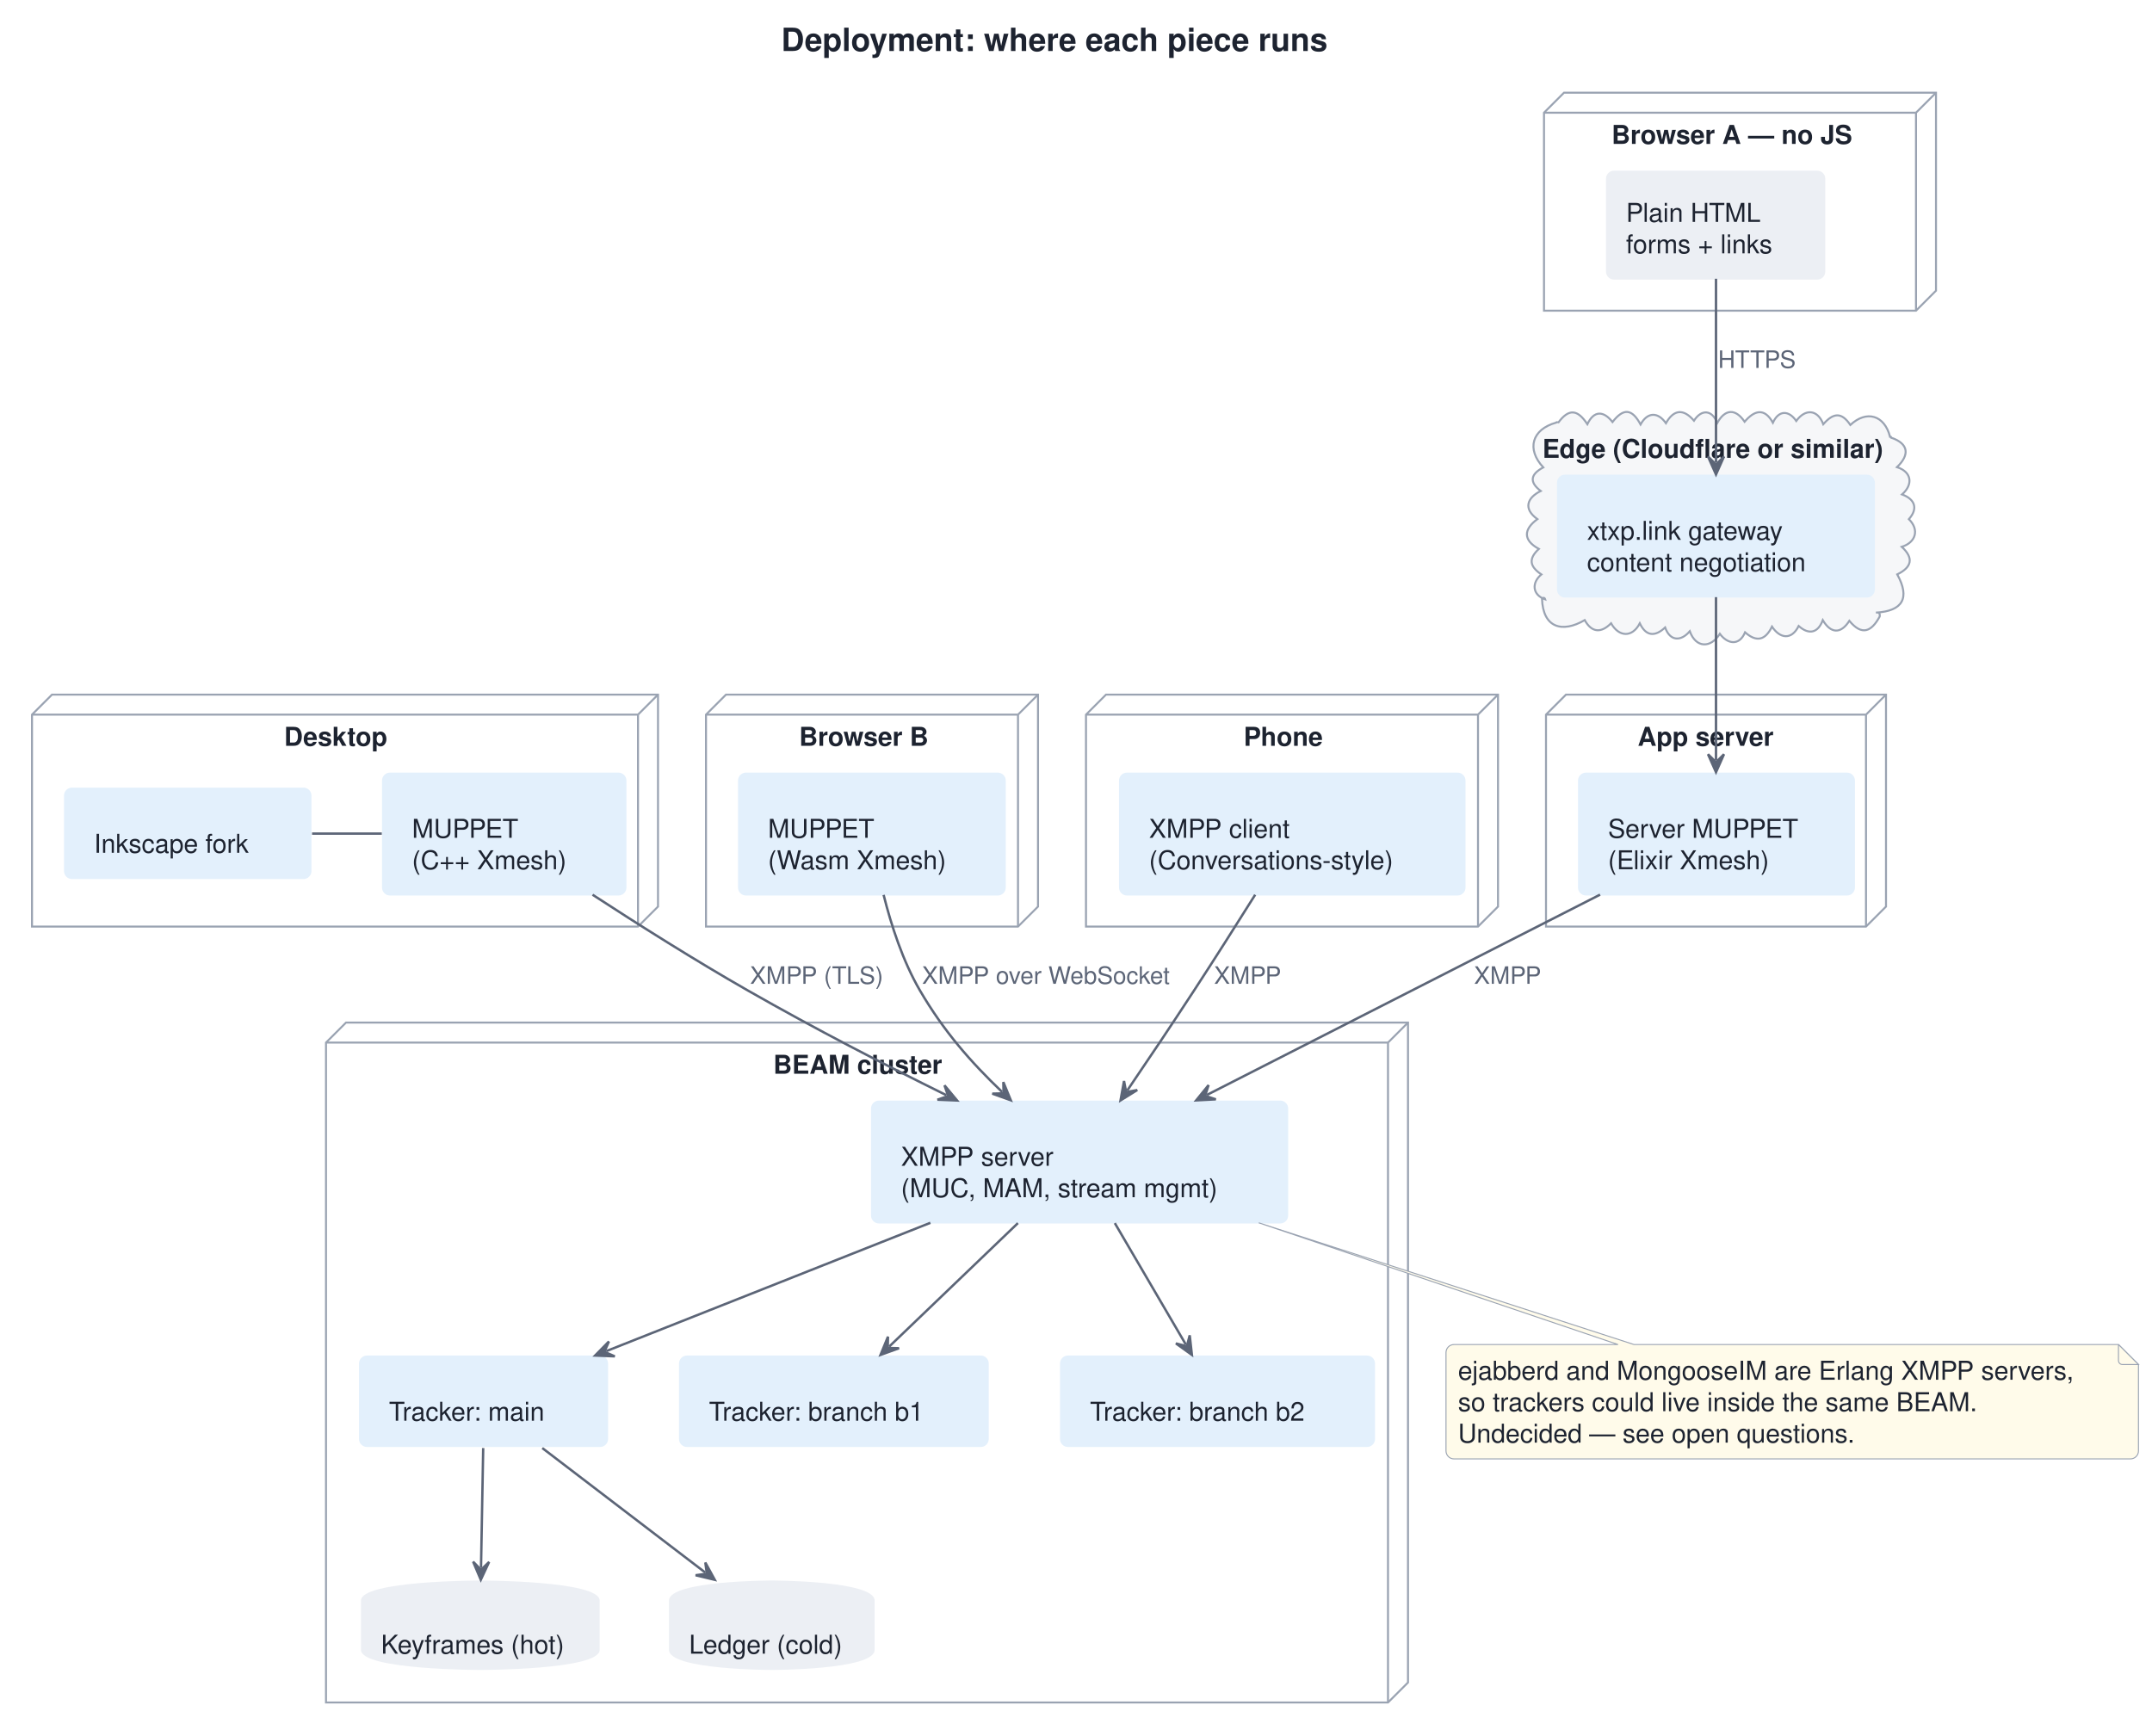
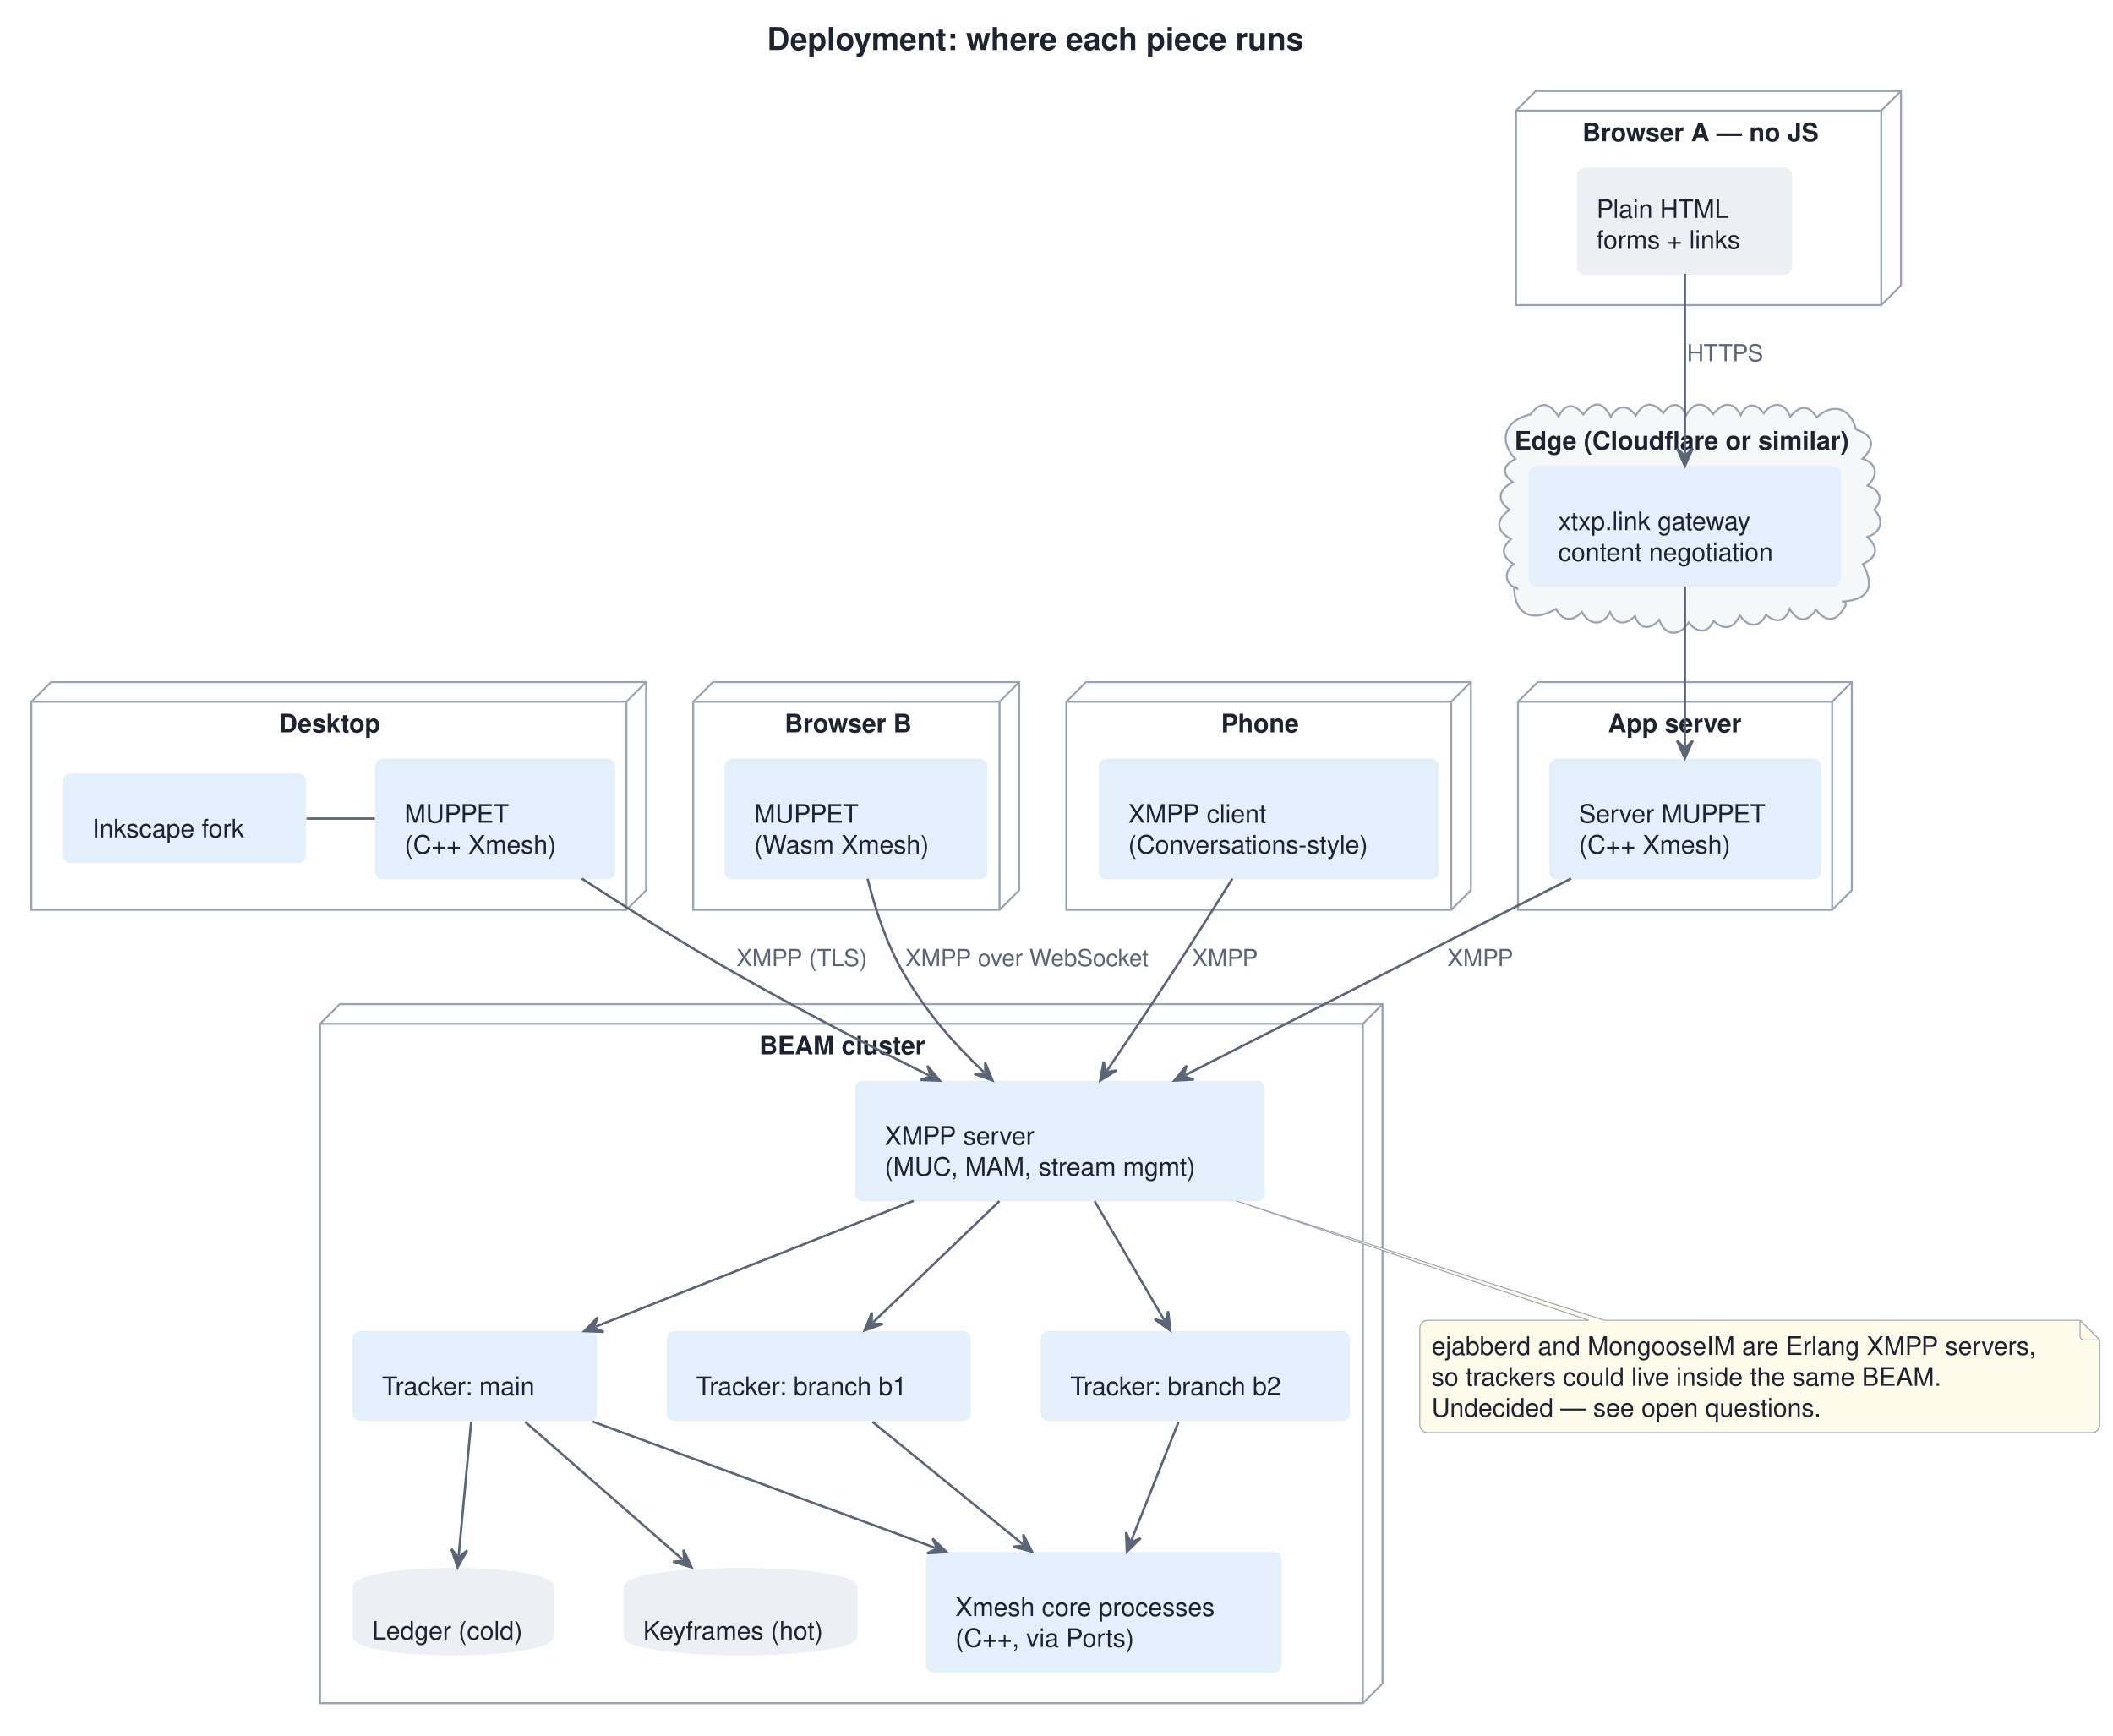
- <svg xmlns="http://www.w3.org/2000/svg" contentStyleType="text/css" data-diagram-type="DESCRIPTION" height="868px" preserveAspectRatio="none" style="width:1076px;height:868px;" version="1.1" viewBox="0 0 1076 868" width="1076px" zoomAndPan="magnify">
+ <svg xmlns="http://www.w3.org/2000/svg" contentStyleType="text/css" data-diagram-type="DESCRIPTION" height="884px" preserveAspectRatio="none" style="width:1076px;height:884px;" version="1.1" viewBox="0 0 1076 884" width="1076px" zoomAndPan="magnify">
  <defs />
  <g>
    <g class="title" data-source-line="2">
      <text fill="#1D2330" font-family="Helvetica" font-size="16" font-weight="bold" lengthAdjust="spacing" textLength="281.039" x="390.598" y="25.5">Deployment: where each piece runs</text>
    </g>
    <g class="cluster" data-entity="Desktop" data-source-line="4" data-uid="ent0002" id="cluster_Desktop">
      <polygon fill="none" points="16,357.359,26,347.359,329,347.359,329,453.359,319,463.359,16,463.359,16,357.359" style="stroke:#9AA3B2;stroke-width:1;" />
      <line style="stroke:#9AA3B2;stroke-width:1;" x1="319" x2="329" y1="357.359" y2="347.359" />
      <line style="stroke:#9AA3B2;stroke-width:1;" x1="16" x2="319" y1="357.359" y2="357.359" />
      <line style="stroke:#9AA3B2;stroke-width:1;" x1="319" x2="319" y1="357.359" y2="463.359" />
      <text fill="#1D2330" font-family="Helvetica" font-size="13" font-weight="bold" lengthAdjust="spacing" textLength="52.882" x="142.059" y="372.953">Desktop</text>
    </g>
    <g class="cluster" data-entity="Browser A . no JS" data-source-line="10" data-uid="ent0006" id="cluster_Browser A . no JS">
      <polygon fill="none" points="772,56.359,782,46.359,968,46.359,968,145.359,958,155.359,772,155.359,772,56.359" style="stroke:#9AA3B2;stroke-width:1;" />
      <line style="stroke:#9AA3B2;stroke-width:1;" x1="958" x2="968" y1="56.359" y2="46.359" />
      <line style="stroke:#9AA3B2;stroke-width:1;" x1="772" x2="958" y1="56.359" y2="56.359" />
      <line style="stroke:#9AA3B2;stroke-width:1;" x1="958" x2="958" y1="56.359" y2="155.359" />
      <text fill="#1D2330" font-family="Helvetica" font-size="13" font-weight="bold" lengthAdjust="spacing" textLength="120.434" x="805.783" y="71.953">Browser A — no JS</text>
    </g>
    <g class="cluster" data-entity="Browser B" data-source-line="14" data-uid="ent0008" id="cluster_Browser B">
      <polygon fill="none" points="353,357.359,363,347.359,519,347.359,519,453.359,509,463.359,353,463.359,353,357.359" style="stroke:#9AA3B2;stroke-width:1;" />
      <line style="stroke:#9AA3B2;stroke-width:1;" x1="509" x2="519" y1="357.359" y2="347.359" />
      <line style="stroke:#9AA3B2;stroke-width:1;" x1="353" x2="509" y1="357.359" y2="357.359" />
      <line style="stroke:#9AA3B2;stroke-width:1;" x1="509" x2="509" y1="357.359" y2="463.359" />
      <text fill="#1D2330" font-family="Helvetica" font-size="13" font-weight="bold" lengthAdjust="spacing" textLength="64.918" x="399.541" y="372.953">Browser B</text>
    </g>
    <g class="cluster" data-entity="Phone" data-source-line="18" data-uid="ent0010" id="cluster_Phone">
      <polygon fill="none" points="543,357.359,553,347.359,749,347.359,749,453.359,739,463.359,543,463.359,543,357.359" style="stroke:#9AA3B2;stroke-width:1;" />
      <line style="stroke:#9AA3B2;stroke-width:1;" x1="739" x2="749" y1="357.359" y2="347.359" />
      <line style="stroke:#9AA3B2;stroke-width:1;" x1="543" x2="739" y1="357.359" y2="357.359" />
      <line style="stroke:#9AA3B2;stroke-width:1;" x1="739" x2="739" y1="357.359" y2="463.359" />
      <text fill="#1D2330" font-family="Helvetica" font-size="13" font-weight="bold" lengthAdjust="spacing" textLength="40.327" x="621.837" y="372.953">Phone</text>
    </g>
    <g class="cluster" data-entity="Edge .Cloudflare or similar." data-source-line="22" data-uid="ent0012" id="cluster_Edge .Cloudflare or similar.">
      <path d="M779.006,211.52 C784.462,204.033 788.842,204.757 793.679,212.131 C796.996,205.13 801.834,205.382 806.247,211.042 C811.792,203.874 816.056,204.377 820.277,212.275 C823.712,206.004 828.914,205.854 832.963,211.627 C836.943,204.575 841.843,204.35 846.989,210.377 C850.742,204.467 856.136,204.869 858.603,211.561 C862.499,204.437 867.743,204.16 872.31,210.898 C877.062,205.297 882.161,203.615 886.446,211.391 C889.323,205.066 894.362,205.024 898.13,210.511 C902.594,204.282 908.837,204.638 911.639,212.145 C916.515,206.582 920.622,205.748 925.168,212.507 C933.326,204.903 942.253,207.629 945,218.359 C945.417,218.246 945.593,218.455 945.569,218.851 C954.486,221.896 954.842,227.526 948.495,233.599 C956.045,236.033 956.571,242.403 951.014,247.255 C957.343,249.543 959.263,254.232 954.438,259.61 C959.853,264.966 957.862,271.281 950.88,273.451 C957.092,279.168 955.81,283.719 948.617,287.235 C955.145,299.072 951.371,305.57 938,306.359 C939.598,305.974 940.084,306.961 939.843,308.311 C935.722,315.915 930.935,318.064 924.67,310.45 C920.374,317.221 915.346,316.8 911.392,310.112 C908.987,316.595 904.423,317.578 899.34,313.039 C895.727,320.295 889.919,319.3 885.998,313.349 C882.689,320.096 878.362,321.365 872.534,316.196 C869.577,323.281 863.603,321.986 859.926,316.944 C855.469,324.175 847.991,324.249 844.889,315.656 C840.545,320.805 835.059,320.804 832.563,313.784 C827.567,318.469 823.026,318.322 819.898,311.693 C816.067,319.079 809.352,318.51 805.536,311.678 C800.632,316.648 795.895,316.495 792.355,310.097 C781.221,316.616 771.455,314.079 771,299.359 C771.627,298.734 772.342,298.842 772.605,299.743 C766.037,297.435 765.765,291.325 770.693,287.257 C764.905,283.346 764.012,279.507 769.431,274.488 C761.42,270.153 761.754,264.675 768.692,259.599 C761.556,254.467 763.425,248.989 770.362,245.526 C764.314,240.908 765.449,237.023 771.645,233.737 C763.071,224.526 766.001,214.728 778,211.359 C778.419,210.925 778.737,211.015 779.006,211.52" fill="#F6F7F9" style="stroke:#9AA3B2;stroke-width:1;" />
      <text fill="#1D2330" font-family="Helvetica" font-size="13" font-weight="bold" lengthAdjust="spacing" textLength="173.589" x="771.205" y="228.953">Edge (Cloudflare or similar)</text>
    </g>
    <g class="cluster" data-entity="App server" data-source-line="26" data-uid="ent0014" id="cluster_App server">
      <polygon fill="none" points="773,357.359,783,347.359,943,347.359,943,453.359,933,463.359,773,463.359,773,357.359" style="stroke:#9AA3B2;stroke-width:1;" />
      <line style="stroke:#9AA3B2;stroke-width:1;" x1="933" x2="943" y1="357.359" y2="347.359" />
      <line style="stroke:#9AA3B2;stroke-width:1;" x1="773" x2="933" y1="357.359" y2="357.359" />
      <line style="stroke:#9AA3B2;stroke-width:1;" x1="933" x2="933" y1="357.359" y2="463.359" />
      <text fill="#1D2330" font-family="Helvetica" font-size="13" font-weight="bold" lengthAdjust="spacing" textLength="70.326" x="818.837" y="372.953">App server</text>
    </g>
    <g class="cluster" data-entity="BEAM cluster" data-source-line="30" data-uid="ent0016" id="cluster_BEAM cluster">
-       <polygon fill="none" points="163,521.359,173,511.359,704,511.359,704,841.359,694,851.359,163,851.359,163,521.359" style="stroke:#9AA3B2;stroke-width:1;" />
+       <polygon fill="none" points="163,521.359,173,511.359,704,511.359,704,857.359,694,867.359,163,867.359,163,521.359" style="stroke:#9AA3B2;stroke-width:1;" />
      <line style="stroke:#9AA3B2;stroke-width:1;" x1="694" x2="704" y1="521.359" y2="511.359" />
      <line style="stroke:#9AA3B2;stroke-width:1;" x1="163" x2="694" y1="521.359" y2="521.359" />
-       <line style="stroke:#9AA3B2;stroke-width:1;" x1="694" x2="694" y1="521.359" y2="851.359" />
+       <line style="stroke:#9AA3B2;stroke-width:1;" x1="694" x2="694" y1="521.359" y2="867.359" />
      <text fill="#1D2330" font-family="Helvetica" font-size="13" font-weight="bold" lengthAdjust="spacing" textLength="85.738" x="386.631" y="536.953">BEAM cluster</text>
    </g>
    <g class="entity" data-entity="ink" data-source-line="5" data-uid="ent0003" id="entity_ink">
      <rect fill="#E3F0FC" height="45.73" rx="4" ry="4" width="123.726" x="32" y="393.859" />
      <rect fill="#E3F0FC" height="10" width="15" x="135.726" y="398.859" />
      <rect fill="#E3F0FC" height="2" width="4" x="133.726" y="400.859" />
      <rect fill="#E3F0FC" height="2" width="4" x="133.726" y="404.859" />
      <text fill="#1D2330" font-family="Helvetica" font-size="13" lengthAdjust="spacing" textLength="83.726" x="47" y="426.453">Inkscape fork</text>
    </g>
    <g class="entity" data-entity="m1" data-source-line="6" data-uid="ent0004" id="entity_m1">
      <rect fill="#E3F0FC" height="61.459" rx="4" ry="4" width="122.221" x="191" y="386.359" />
      <rect fill="#E3F0FC" height="10" width="15" x="293.221" y="391.359" />
      <rect fill="#E3F0FC" height="2" width="4" x="291.221" y="393.359" />
      <rect fill="#E3F0FC" height="2" width="4" x="291.221" y="397.359" />
      <text fill="#1D2330" font-family="Helvetica" font-size="13" lengthAdjust="spacing" textLength="54.228" x="206" y="418.953">MUPPET</text>
      <text fill="#1D2330" font-family="Helvetica" font-size="13" lengthAdjust="spacing" textLength="82.221" x="206" y="434.683">(C++ Xmesh)</text>
    </g>
    <g class="entity" data-entity="html" data-source-line="11" data-uid="ent0007" id="entity_html">
      <rect fill="#ECEFF4" height="54.459" rx="4" ry="4" width="109.638" x="803" y="85.359" />
      <polygon fill="#ECEFF4" points="895.638,90.359,895.638,104.359,907.638,104.359,907.638,96.359,901.638,90.359,895.638,90.359" />
      <line x1="901.638" x2="901.638" y1="90.359" y2="96.359" />
      <line x1="907.638" x2="901.638" y1="96.359" y2="96.359" />
      <text fill="#1D2330" font-family="Helvetica" font-size="13" lengthAdjust="spacing" textLength="70.383" x="813" y="110.953">Plain HTML</text>
      <text fill="#1D2330" font-family="Helvetica" font-size="13" lengthAdjust="spacing" textLength="79.638" x="813" y="126.683">forms + links</text>
    </g>
    <g class="entity" data-entity="m2" data-source-line="15" data-uid="ent0009" id="entity_m2">
      <rect fill="#E3F0FC" height="61.459" rx="4" ry="4" width="133.882" x="369" y="386.359" />
      <rect fill="#E3F0FC" height="10" width="15" x="482.882" y="391.359" />
      <rect fill="#E3F0FC" height="2" width="4" x="480.882" y="393.359" />
      <rect fill="#E3F0FC" height="2" width="4" x="480.882" y="397.359" />
      <text fill="#1D2330" font-family="Helvetica" font-size="13" lengthAdjust="spacing" textLength="54.228" x="384" y="418.953">MUPPET</text>
      <text fill="#1D2330" font-family="Helvetica" font-size="13" lengthAdjust="spacing" textLength="93.882" x="384" y="434.683">(Wasm Xmesh)</text>
    </g>
    <g class="entity" data-entity="phone" data-source-line="19" data-uid="ent0011" id="entity_phone">
      <rect fill="#E3F0FC" height="61.459" rx="4" ry="4" width="173.263" x="559.5" y="386.359" />
      <rect fill="#E3F0FC" height="10" width="15" x="712.763" y="391.359" />
      <rect fill="#E3F0FC" height="2" width="4" x="710.763" y="393.359" />
      <rect fill="#E3F0FC" height="2" width="4" x="710.763" y="397.359" />
      <text fill="#1D2330" font-family="Helvetica" font-size="13" lengthAdjust="spacing" textLength="74.109" x="574.5" y="418.953">XMPP client</text>
      <text fill="#1D2330" font-family="Helvetica" font-size="13" lengthAdjust="spacing" textLength="133.263" x="574.5" y="434.683">(Conversations-style)</text>
    </g>
    <g class="entity" data-entity="gw" data-source-line="23" data-uid="ent0013" id="entity_gw">
      <rect fill="#E3F0FC" height="61.459" rx="4" ry="4" width="158.93" x="778.5" y="237.359" />
      <rect fill="#E3F0FC" height="10" width="15" x="917.43" y="242.359" />
      <rect fill="#E3F0FC" height="2" width="4" x="915.43" y="244.359" />
      <rect fill="#E3F0FC" height="2" width="4" x="915.43" y="248.359" />
      <text fill="#1D2330" font-family="Helvetica" font-size="13" lengthAdjust="spacing" textLength="107.269" x="793.5" y="269.953">xtxp.link gateway</text>
      <text fill="#1D2330" font-family="Helvetica" font-size="13" lengthAdjust="spacing" textLength="118.93" x="793.5" y="285.683">content negotiation</text>
    </g>
    <g class="entity" data-entity="m3" data-source-line="27" data-uid="ent0015" id="entity_m3">
      <rect fill="#E3F0FC" height="61.459" rx="4" ry="4" width="138.477" x="789" y="386.359" />
      <rect fill="#E3F0FC" height="10" width="15" x="907.477" y="391.359" />
      <rect fill="#E3F0FC" height="2" width="4" x="905.477" y="393.359" />
      <rect fill="#E3F0FC" height="2" width="4" x="905.477" y="397.359" />
      <text fill="#1D2330" font-family="Helvetica" font-size="13" lengthAdjust="spacing" textLength="98.478" x="804" y="418.953">Server MUPPET</text>
-       <text fill="#1D2330" font-family="Helvetica" font-size="13" lengthAdjust="spacing" textLength="84.773" x="804" y="434.683">(Elixir Xmesh)</text>
+       <text fill="#1D2330" font-family="Helvetica" font-size="13" lengthAdjust="spacing" textLength="82.221" x="804" y="434.683">(C++ Xmesh)</text>
    </g>
    <g class="entity" data-entity="xs" data-source-line="31" data-uid="ent0017" id="entity_xs">
      <rect fill="#E3F0FC" height="61.459" rx="4" ry="4" width="208.587" x="435.5" y="550.359" />
      <rect fill="#E3F0FC" height="10" width="15" x="624.087" y="555.359" />
      <rect fill="#E3F0FC" height="2" width="4" x="622.087" y="557.359" />
      <rect fill="#E3F0FC" height="2" width="4" x="622.087" y="561.359" />
      <text fill="#1D2330" font-family="Helvetica" font-size="13" lengthAdjust="spacing" textLength="79.987" x="450.5" y="582.953">XMPP server</text>
      <text fill="#1D2330" font-family="Helvetica" font-size="13" lengthAdjust="spacing" textLength="168.587" x="450.5" y="598.683">(MUC, MAM, stream mgmt)</text>
    </g>
    <g class="entity" data-entity="t0" data-source-line="32" data-uid="ent0018" id="entity_t0">
      <rect fill="#E3F0FC" height="45.73" rx="4" ry="4" width="124.538" x="179.5" y="677.859" />
      <rect fill="#E3F0FC" height="10" width="15" x="284.038" y="682.859" />
      <rect fill="#E3F0FC" height="2" width="4" x="282.038" y="684.859" />
      <rect fill="#E3F0FC" height="2" width="4" x="282.038" y="688.859" />
      <text fill="#1D2330" font-family="Helvetica" font-size="13" lengthAdjust="spacing" textLength="84.538" x="194.5" y="710.453">Tracker: main</text>
    </g>
    <g class="entity" data-entity="t1" data-source-line="33" data-uid="ent0019" id="entity_t1">
      <rect fill="#E3F0FC" height="45.73" rx="4" ry="4" width="154.874" x="339.5" y="677.859" />
      <rect fill="#E3F0FC" height="10" width="15" x="474.373" y="682.859" />
      <rect fill="#E3F0FC" height="2" width="4" x="472.373" y="684.859" />
      <rect fill="#E3F0FC" height="2" width="4" x="472.373" y="688.859" />
      <text fill="#1D2330" font-family="Helvetica" font-size="13" lengthAdjust="spacing" textLength="114.874" x="354.5" y="710.453">Tracker: branch b1</text>
    </g>
    <g class="entity" data-entity="t2" data-source-line="34" data-uid="ent0020" id="entity_t2">
      <rect fill="#E3F0FC" height="45.73" rx="4" ry="4" width="157.514" x="530" y="677.859" />
      <rect fill="#E3F0FC" height="10" width="15" x="667.514" y="682.859" />
      <rect fill="#E3F0FC" height="2" width="4" x="665.514" y="684.859" />
      <rect fill="#E3F0FC" height="2" width="4" x="665.514" y="688.859" />
      <text fill="#1D2330" font-family="Helvetica" font-size="13" lengthAdjust="spacing" textLength="117.514" x="545" y="710.453">Tracker: branch b2</text>
    </g>
-     <g class="entity" data-entity="hot" data-source-line="35" data-uid="ent0021" id="entity_hot">
-       <path d="M180.5,800.359 C180.5,790.359 240.164,790.359 240.164,790.359 C240.164,790.359 299.828,790.359 299.828,800.359 L299.828,825.089 C299.828,835.089 240.164,835.089 240.164,835.089 C240.164,835.089 180.5,835.089 180.5,825.089 L180.5,800.359" fill="#ECEFF4" />
-       <path d="M180.5,800.359 C180.5,810.359 240.164,810.359 240.164,810.359 C240.164,810.359 299.828,810.359 299.828,800.359" fill="none" />
-       <text fill="#1D2330" font-family="Helvetica" font-size="13" lengthAdjust="spacing" textLength="99.328" x="190.5" y="826.953">Keyframes (hot)</text>
-     </g>
-     <g class="entity" data-entity="cold" data-source-line="36" data-uid="ent0022" id="entity_cold">
-       <path d="M334.5,800.359 C334.5,790.359 385.903,790.359 385.903,790.359 C385.903,790.359 437.305,790.359 437.305,800.359 L437.305,825.089 C437.305,835.089 385.903,835.089 385.903,835.089 C385.903,835.089 334.5,835.089 334.5,825.089 L334.5,800.359" fill="#ECEFF4" />
-       <path d="M334.5,800.359 C334.5,810.359 385.903,810.359 385.903,810.359 C385.903,810.359 437.305,810.359 437.305,800.359" fill="none" />
-       <text fill="#1D2330" font-family="Helvetica" font-size="13" lengthAdjust="spacing" textLength="82.805" x="344.5" y="826.953">Ledger (cold)</text>
-     </g>
-     <g class="entity" data-entity="GMN34" data-source-line="52" data-uid="ent0035" id="entity_GMN34">
+     <g class="entity" data-entity="core" data-source-line="35" data-uid="ent0021" id="entity_core">
+       <rect fill="#E3F0FC" height="61.459" rx="4" ry="4" width="181.21" x="471.5" y="790.359" />
+       <rect fill="#E3F0FC" height="10" width="15" x="632.71" y="795.359" />
+       <rect fill="#E3F0FC" height="2" width="4" x="630.71" y="797.359" />
+       <rect fill="#E3F0FC" height="2" width="4" x="630.71" y="801.359" />
+       <text fill="#1D2330" font-family="Helvetica" font-size="13" lengthAdjust="spacing" textLength="141.21" x="486.5" y="822.953">Xmesh core processes</text>
+       <text fill="#1D2330" font-family="Helvetica" font-size="13" lengthAdjust="spacing" textLength="97.1" x="486.5" y="838.683">(C++, via Ports)</text>
+     </g>
+     <g class="entity" data-entity="hot" data-source-line="36" data-uid="ent0022" id="entity_hot">
+       <path d="M317.5,808.359 C317.5,798.359 377.164,798.359 377.164,798.359 C377.164,798.359 436.828,798.359 436.828,808.359 L436.828,833.089 C436.828,843.089 377.164,843.089 377.164,843.089 C377.164,843.089 317.5,843.089 317.5,833.089 L317.5,808.359" fill="#ECEFF4" />
+       <path d="M317.5,808.359 C317.5,818.359 377.164,818.359 377.164,818.359 C377.164,818.359 436.828,818.359 436.828,808.359" fill="none" />
+       <text fill="#1D2330" font-family="Helvetica" font-size="13" lengthAdjust="spacing" textLength="99.328" x="327.5" y="834.953">Keyframes (hot)</text>
+     </g>
+     <g class="entity" data-entity="cold" data-source-line="37" data-uid="ent0023" id="entity_cold">
+       <path d="M179.5,808.359 C179.5,798.359 230.903,798.359 230.903,798.359 C230.903,798.359 282.305,798.359 282.305,808.359 L282.305,833.089 C282.305,843.089 230.903,843.089 230.903,843.089 C230.903,843.089 179.5,843.089 179.5,833.089 L179.5,808.359" fill="#ECEFF4" />
+       <path d="M179.5,808.359 C179.5,818.359 230.903,818.359 230.903,818.359 C230.903,818.359 282.305,818.359 282.305,808.359" fill="none" />
+       <text fill="#1D2330" font-family="Helvetica" font-size="13" lengthAdjust="spacing" textLength="82.805" x="189.5" y="834.953">Ledger (cold)</text>
+     </g>
+     <g class="entity" data-entity="GMN38" data-source-line="56" data-uid="ent0039" id="entity_GMN38">
      <path d="M723,676.359 L723,725.548 A4,4 0 0 0 727,729.548 L1065.235,729.548 A4,4 0 0 0 1069.235,725.548 L1069.235,682.359 L1059.235,672.359 L817.01,672.359 L629.37,611.479 L809.01,672.359 L727,672.359 A4,4 0 0 0 723,676.359" fill="#FFFBEA" style="stroke:#9AA3B2;stroke-width:0.5;" />
      <path d="M1059.235,672.359 L1059.235,680.359 A2,2 0 0 0 1061.235,682.359 L1069.235,682.359 L1059.235,672.359" fill="#FFFBEA" style="stroke:#9AA3B2;stroke-width:0.5;" />
      <text fill="#1D2330" font-family="Helvetica" font-size="13" lengthAdjust="spacing" textLength="325.235" x="729" y="689.953">ejabberd and MongooseIM are Erlang XMPP servers,</text>
      <text fill="#1D2330" font-family="Helvetica" font-size="13" lengthAdjust="spacing" textLength="275.596" x="729" y="705.683">so trackers could live inside the same BEAM.</text>
      <text fill="#1D2330" font-family="Helvetica" font-size="13" lengthAdjust="spacing" textLength="211.199" x="729" y="721.412">Undecided — see open questions.</text>
    </g>
    <g class="link" data-entity-1="ink" data-entity-2="m1" data-source-line="7" data-uid="lnk5" id="link_ink_m1">
      <path d="M156.03,416.859 C167.65,416.859 179.27,416.859 190.89,416.859" fill="none" id="ink-m1" style="stroke:#5C6577;stroke-width:1.2;" />
    </g>
-     <g class="link" data-entity-1="html" data-entity-2="gw" data-source-line="39" data-uid="lnk23" id="link_html_gw">
+     <g class="link" data-entity-1="html" data-entity-2="gw" data-source-line="40" data-uid="lnk24" id="link_html_gw">
      <path d="M858,139.399 C858,166.509 858,202.909 858,231.279" fill="none" id="html-to-gw" style="stroke:#5C6577;stroke-width:1.2;" />
      <polygon fill="#5C6577" points="858,237.279,862,228.279,858,232.279,854,228.279,858,237.279" style="stroke:#5C6577;stroke-width:1.2;" />
      <text fill="#5C6577" font-family="Helvetica" font-size="12" lengthAdjust="spacing" textLength="39.773" x="859" y="183.984">HTTPS</text>
    </g>
-     <g class="link" data-entity-1="gw" data-entity-2="m3" data-source-line="40" data-uid="lnk24" id="link_gw_m3">
+     <g class="link" data-entity-1="gw" data-entity-2="m3" data-source-line="41" data-uid="lnk25" id="link_gw_m3">
      <path d="M858,298.609 C858,324.109 858,354.669 858,380.159" fill="none" id="gw-to-m3" style="stroke:#5C6577;stroke-width:1.2;" />
      <polygon fill="#5C6577" points="858,386.159,862,377.159,858,381.159,854,377.159,858,386.159" style="stroke:#5C6577;stroke-width:1.2;" />
    </g>
-     <g class="link" data-entity-1="m1" data-entity-2="xs" data-source-line="41" data-uid="lnk25" id="link_m1_xs">
+     <g class="link" data-entity-1="m1" data-entity-2="xs" data-source-line="42" data-uid="lnk26" id="link_m1_xs">
      <path d="M296.28,447.419 C319.17,462.329 347.74,480.379 374,495.359 C407.99,514.749 441.551,532.031 473.171,547.661" fill="none" id="m1-to-xs" style="stroke:#5C6577;stroke-width:1.2;" />
      <polygon fill="#5C6577" points="478.55,550.319,472.254,542.745,474.068,548.104,468.709,549.917,478.55,550.319" style="stroke:#5C6577;stroke-width:1.2;" />
      <text fill="#5C6577" font-family="Helvetica" font-size="12" lengthAdjust="spacing" textLength="68.713" x="375" y="491.984">XMPP (TLS)</text>
    </g>
-     <g class="link" data-entity-1="m2" data-entity-2="xs" data-source-line="42" data-uid="lnk26" id="link_m2_xs">
+     <g class="link" data-entity-1="m2" data-entity-2="xs" data-source-line="43" data-uid="lnk27" id="link_m2_xs">
      <path d="M441.81,447.509 C445.56,462.529 451.4,480.649 460,495.359 C471.93,515.759 485.333,531.023 501.073,546.073" fill="none" id="m2-to-xs" style="stroke:#5C6577;stroke-width:1.2;" />
      <polygon fill="#5C6577" points="505.41,550.219,501.669,541.109,501.796,546.764,496.141,546.891,505.41,550.219" style="stroke:#5C6577;stroke-width:1.2;" />
      <text fill="#5C6577" font-family="Helvetica" font-size="12" lengthAdjust="spacing" textLength="131.982" x="461" y="491.984">XMPP over WebSocket</text>
    </g>
-     <g class="link" data-entity-1="m3" data-entity-2="xs" data-source-line="43" data-uid="lnk27" id="link_m3_xs">
+     <g class="link" data-entity-1="m3" data-entity-2="xs" data-source-line="44" data-uid="lnk28" id="link_m3_xs">
      <path d="M800.04,447.379 C742.72,476.589 660.817,518.317 603.437,547.537" fill="none" id="m3-to-xs" style="stroke:#5C6577;stroke-width:1.2;" />
      <polygon fill="#5C6577" points="598.09,550.259,607.925,549.74,602.546,547.99,604.295,542.611,598.09,550.259" style="stroke:#5C6577;stroke-width:1.2;" />
      <text fill="#5C6577" font-family="Helvetica" font-size="12" lengthAdjust="spacing" textLength="34.353" x="737" y="491.984">XMPP</text>
    </g>
-     <g class="link" data-entity-1="phone" data-entity-2="xs" data-source-line="44" data-uid="lnk28" id="link_phone_xs">
+     <g class="link" data-entity-1="phone" data-entity-2="xs" data-source-line="45" data-uid="lnk29" id="link_phone_xs">
      <path d="M627.59,447.429 C618.49,461.939 607.27,479.629 597,495.359 C585,513.729 574.625,529.169 563.635,545.319" fill="none" id="phone-to-xs" style="stroke:#5C6577;stroke-width:1.2;" />
      <polygon fill="#5C6577" points="560.26,550.279,568.63,545.089,563.073,546.146,562.016,540.588,560.26,550.279" style="stroke:#5C6577;stroke-width:1.2;" />
      <text fill="#5C6577" font-family="Helvetica" font-size="12" lengthAdjust="spacing" textLength="34.353" x="607" y="491.984">XMPP</text>
    </g>
-     <g class="link" data-entity-1="xs" data-entity-2="t0" data-source-line="45" data-uid="lnk29" id="link_xs_t0">
+     <g class="link" data-entity-1="xs" data-entity-2="t0" data-source-line="46" data-uid="lnk30" id="link_xs_t0">
      <path d="M465.19,611.479 C413.12,632.099 350.398,656.93 303.138,675.65" fill="none" id="xs-to-t0" style="stroke:#5C6577;stroke-width:1.2;" />
      <polygon fill="#5C6577" points="297.56,677.859,307.401,678.264,302.209,676.018,304.454,670.826,297.56,677.859" style="stroke:#5C6577;stroke-width:1.2;" />
    </g>
-     <g class="link" data-entity-1="xs" data-entity-2="t1" data-source-line="46" data-uid="lnk30" id="link_xs_t1">
+     <g class="link" data-entity-1="xs" data-entity-2="t1" data-source-line="47" data-uid="lnk31" id="link_xs_t1">
      <path d="M508.96,611.639 C487.61,632.119 464.041,654.737 444.591,673.387" fill="none" id="xs-to-t1" style="stroke:#5C6577;stroke-width:1.2;" />
      <polygon fill="#5C6577" points="440.26,677.539,449.525,674.198,443.869,674.079,443.988,668.423,440.26,677.539" style="stroke:#5C6577;stroke-width:1.2;" />
    </g>
-     <g class="link" data-entity-1="xs" data-entity-2="t2" data-source-line="47" data-uid="lnk31" id="link_xs_t2">
+     <g class="link" data-entity-1="xs" data-entity-2="t2" data-source-line="48" data-uid="lnk32" id="link_xs_t2">
      <path d="M557.41,611.639 C569.39,632.119 582.01,653.71 592.92,672.36" fill="none" id="xs-to-t2" style="stroke:#5C6577;stroke-width:1.2;" />
      <polygon fill="#5C6577" points="595.95,677.539,594.858,667.751,593.425,673.224,587.953,671.791,595.95,677.539" style="stroke:#5C6577;stroke-width:1.2;" />
    </g>
-     <g class="link" data-entity-1="t0" data-entity-2="hot" data-source-line="48" data-uid="lnk32" id="link_t0_hot">
-       <path d="M241.6,724.119 C241.25,743.329 240.847,764.92 240.507,784.01" fill="none" id="t0-to-hot" style="stroke:#5C6577;stroke-width:1.2;" />
-       <polygon fill="#5C6577" points="240.4,790.009,244.56,781.082,240.489,785.01,236.561,780.94,240.4,790.009" style="stroke:#5C6577;stroke-width:1.2;" />
-     </g>
-     <g class="link" data-entity-1="t0" data-entity-2="cold" data-source-line="49" data-uid="lnk33" id="link_t0_cold">
-       <path d="M271.14,724.119 C296.29,743.329 327.632,767.277 352.622,786.367" fill="none" id="t0-to-cold" style="stroke:#5C6577;stroke-width:1.2;" />
-       <polygon fill="#5C6577" points="357.39,790.009,352.666,781.367,353.417,786.974,347.81,787.725,357.39,790.009" style="stroke:#5C6577;stroke-width:1.2;" />
+     <g class="link" data-entity-1="t0" data-entity-2="core" data-source-line="49" data-uid="lnk33" id="link_t0_core">
+       <path d="M301.81,723.919 C352.65,742.659 420.421,767.654 476.311,788.264" fill="none" id="t0-to-core" style="stroke:#5C6577;stroke-width:1.2;" />
+       <polygon fill="#5C6577" points="481.94,790.339,474.88,783.472,477.249,788.609,472.112,790.979,481.94,790.339" style="stroke:#5C6577;stroke-width:1.2;" />
+     </g>
+     <g class="link" data-entity-1="t1" data-entity-2="core" data-source-line="50" data-uid="lnk34" id="link_t1_core">
+       <path d="M444.27,724.049 C467.24,742.749 495.646,765.862 520.886,786.402" fill="none" id="t1-to-core" style="stroke:#5C6577;stroke-width:1.2;" />
+       <polygon fill="#5C6577" points="525.54,790.189,521.084,781.406,521.662,787.033,516.035,787.611,525.54,790.189" style="stroke:#5C6577;stroke-width:1.2;" />
+     </g>
+     <g class="link" data-entity-1="t2" data-entity-2="core" data-source-line="51" data-uid="lnk35" id="link_t2_core">
+       <path d="M600.16,724.049 C592.71,742.749 584.22,764.075 576.04,784.615" fill="none" id="t2-to-core" style="stroke:#5C6577;stroke-width:1.2;" />
+       <polygon fill="#5C6577" points="573.82,790.189,580.866,783.308,575.67,785.544,573.434,780.348,573.82,790.189" style="stroke:#5C6577;stroke-width:1.2;" />
+     </g>
+     <g class="link" data-entity-1="t0" data-entity-2="hot" data-source-line="52" data-uid="lnk36" id="link_t0_hot">
+       <path d="M267.39,724.049 C291.68,745.279 323.562,773.151 347.662,794.211" fill="none" id="t0-to-hot" style="stroke:#5C6577;stroke-width:1.2;" />
+       <polygon fill="#5C6577" points="352.18,798.159,348.035,789.225,348.415,794.869,342.771,795.249,352.18,798.159" style="stroke:#5C6577;stroke-width:1.2;" />
+     </g>
+     <g class="link" data-entity-1="t0" data-entity-2="cold" data-source-line="53" data-uid="lnk37" id="link_t0_cold">
+       <path d="M239.93,724.049 C237.95,745.279 235.549,771.125 233.579,792.186" fill="none" id="t0-to-cold" style="stroke:#5C6577;stroke-width:1.2;" />
+       <polygon fill="#5C6577" points="233.02,798.159,237.841,789.571,233.486,793.181,229.876,788.826,233.02,798.159" style="stroke:#5C6577;stroke-width:1.2;" />
    </g>
  </g>
</svg>
